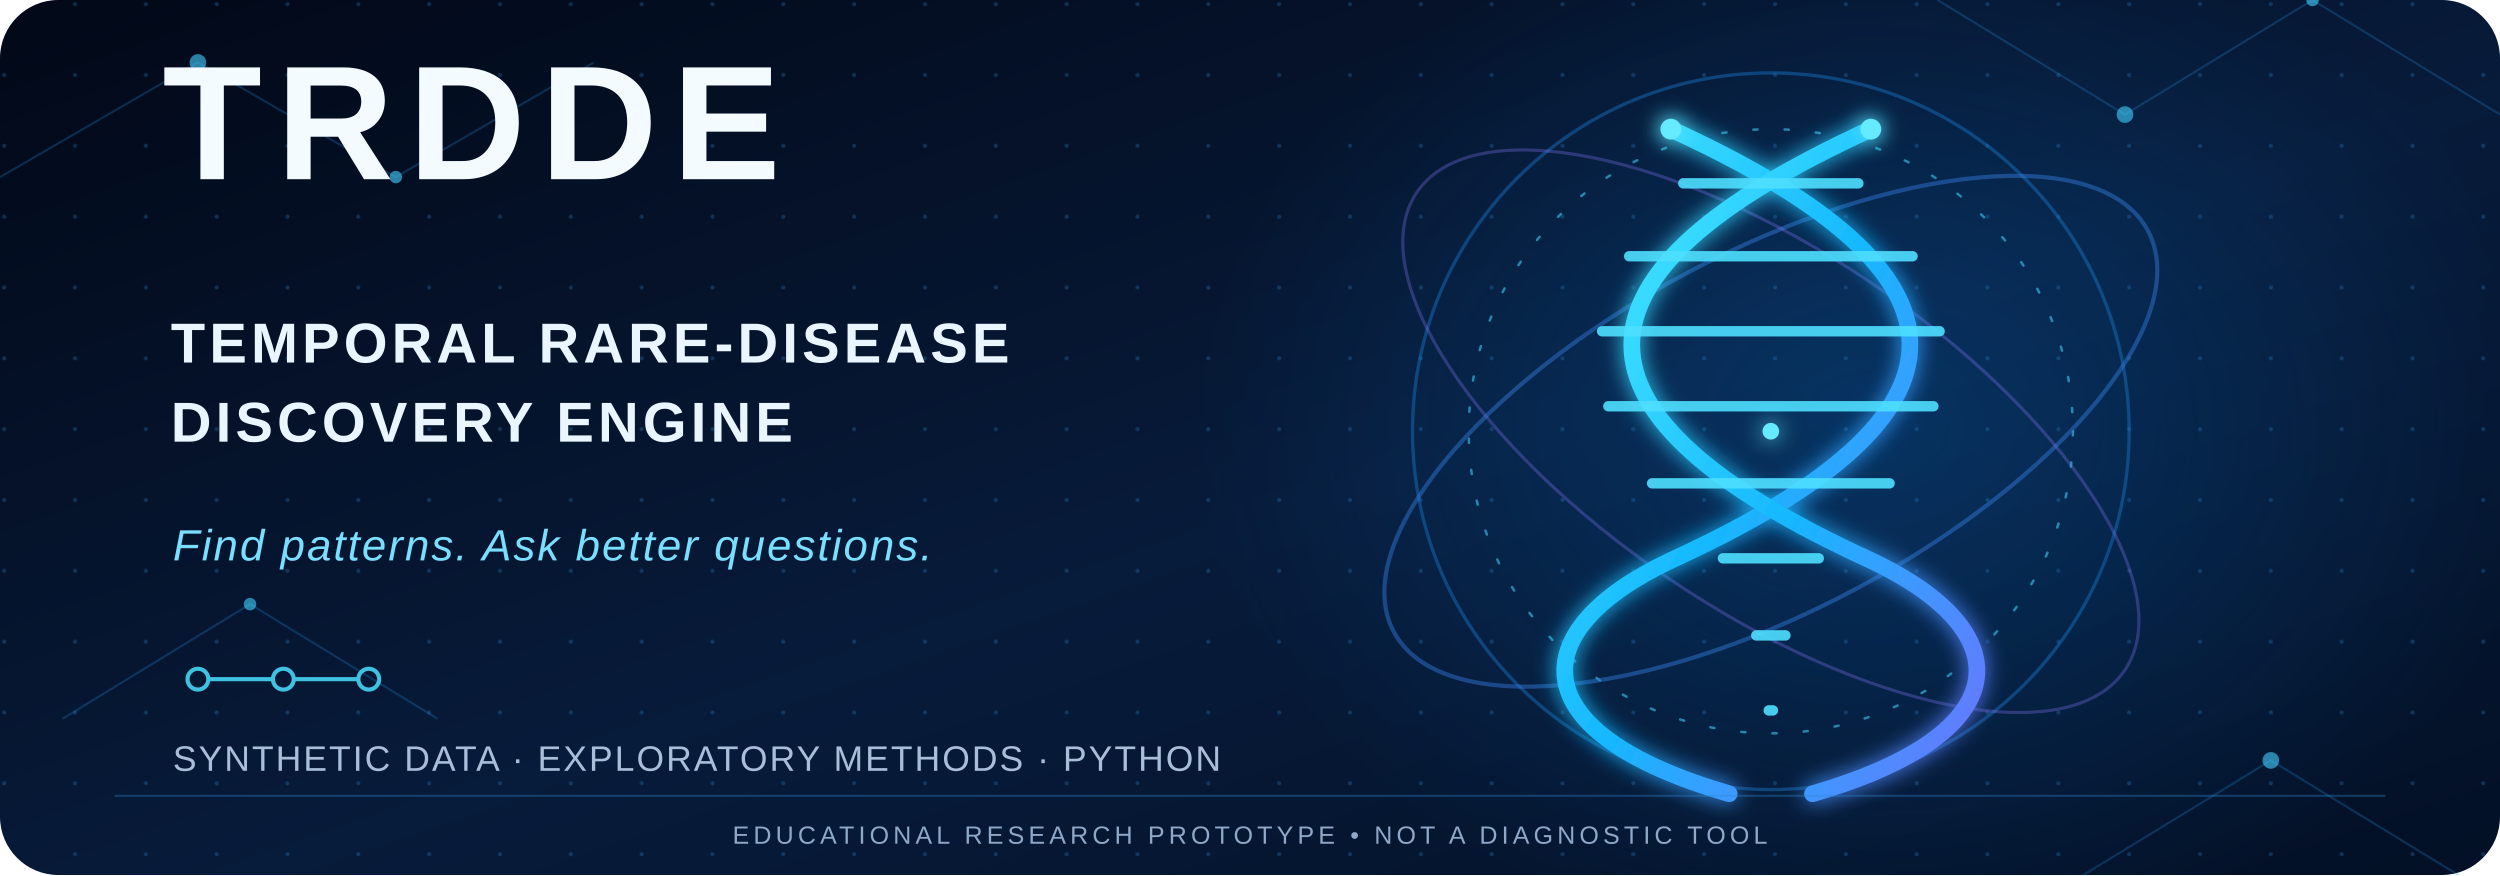
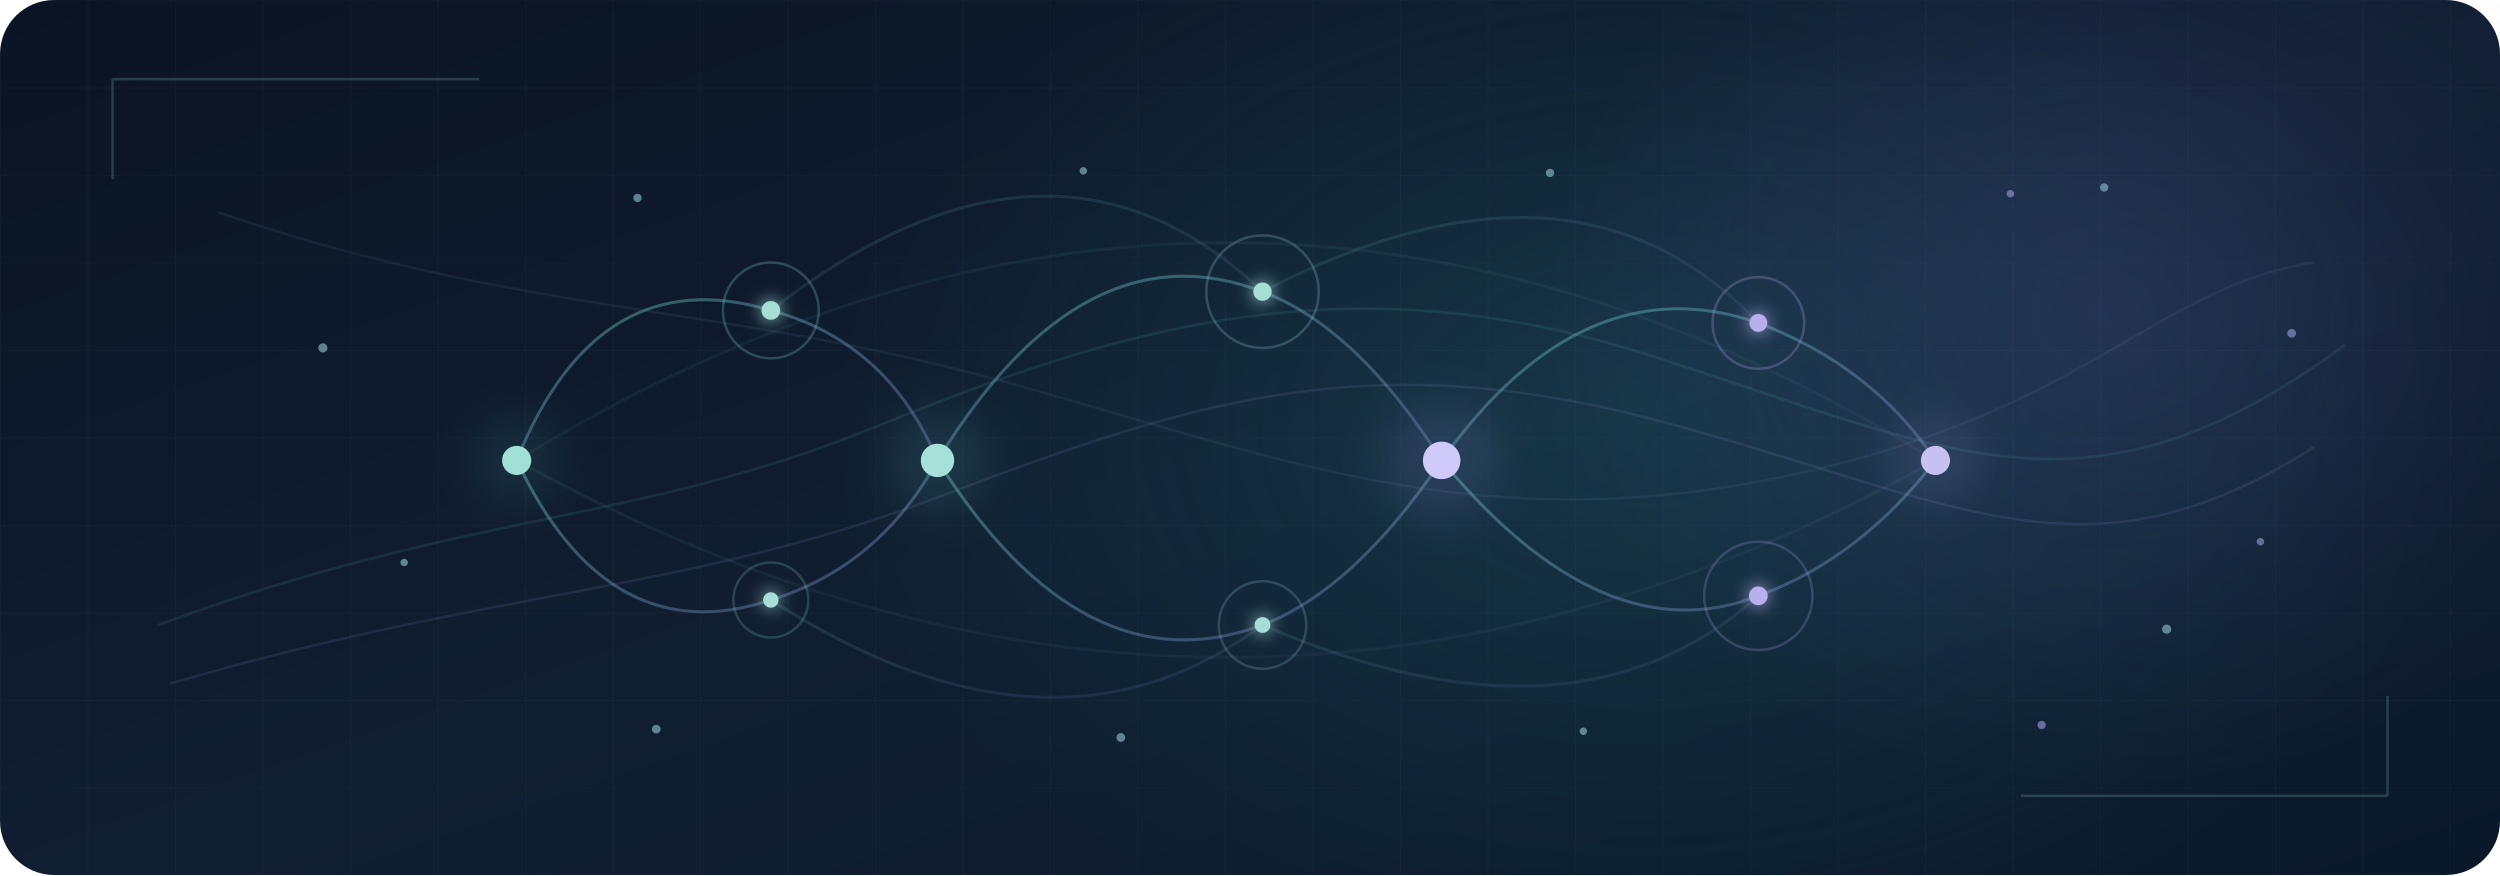
- <svg xmlns="http://www.w3.org/2000/svg" width="1200" height="420" viewBox="0 0 1200 420" role="img" aria-labelledby="title desc">
+ <svg xmlns="http://www.w3.org/2000/svg" width="1200" height="420" viewBox="0 0 1200 420" role="img" aria-labelledby="bannerTitle bannerDesc">
  <defs>
-     <linearGradient id="bg" x1="0" y1="0" x2="1" y2="1">
-       <stop offset="0" stop-color="#020817" />
-       <stop offset="0.55" stop-color="#071b3a" />
-       <stop offset="1" stop-color="#031026" />
+     <linearGradient id="background" x1="0" y1="0" x2="1" y2="1">
+       <stop offset="0" stop-color="#0b1424" />
+       <stop offset="0.52" stop-color="#101e31" />
+       <stop offset="1" stop-color="#0a1929" />
    </linearGradient>
-     <linearGradient id="cyan" x1="0" y1="0" x2="1" y2="1">
-       <stop offset="0" stop-color="#45e7ff" />
-       <stop offset="0.52" stop-color="#16b8ff" />
-       <stop offset="1" stop-color="#6b74ff" />
+     <radialGradient id="ambientA">
+       <stop offset="0" stop-color="#2c8d96" stop-opacity=".22" />
+       <stop offset="1" stop-color="#2c8d96" stop-opacity="0" />
+     </radialGradient>
+     <radialGradient id="ambientB">
+       <stop offset="0" stop-color="#7770c9" stop-opacity=".18" />
+       <stop offset="1" stop-color="#7770c9" stop-opacity="0" />
+     </radialGradient>
+     <linearGradient id="timeline" x1="0" y1="0" x2="1" y2="0">
+       <stop offset="0" stop-color="#5fc6bb" stop-opacity=".12" />
+       <stop offset=".3" stop-color="#72c9c4" stop-opacity=".78" />
+       <stop offset=".7" stop-color="#9d9ae5" stop-opacity=".82" />
+       <stop offset="1" stop-color="#9d9ae5" stop-opacity=".12" />
    </linearGradient>
-     <linearGradient id="violet" x1="0" y1="0" x2="1" y2="0">
-       <stop offset="0" stop-color="#8b7cff" stop-opacity="0.1" />
-       <stop offset="0.5" stop-color="#59dfff" stop-opacity="0.85" />
-       <stop offset="1" stop-color="#8b7cff" stop-opacity="0.1" />
+     <linearGradient id="linkA" x1="0" y1="0" x2="1" y2="1">
+       <stop offset="0" stop-color="#62c5b9" stop-opacity=".62" />
+       <stop offset="1" stop-color="#8c91dc" stop-opacity=".46" />
    </linearGradient>
-     <radialGradient id="halo">
-       <stop offset="0" stop-color="#0875d1" stop-opacity="0.28" />
-       <stop offset="1" stop-color="#0875d1" stop-opacity="0" />
-     </radialGradient>
-     <filter id="glow" x="-80%" y="-80%" width="260%" height="260%">
-       <feGaussianBlur stdDeviation="5" result="blur" />
+     <filter id="softGlow" x="-100%" y="-100%" width="300%" height="300%">
+       <feGaussianBlur stdDeviation="10" />
+     </filter>
+     <filter id="nodeGlow" x="-100%" y="-100%" width="300%" height="300%">
+       <feGaussianBlur stdDeviation="4" result="blur" />
      <feMerge>
        <feMergeNode in="blur" />
        <feMergeNode in="SourceGraphic" />
      </feMerge>
    </filter>
-     <pattern id="dots" width="34" height="34" patternUnits="userSpaceOnUse">
-       <circle cx="2" cy="2" r="1" fill="#3a91d8" opacity="0.25" />
+     <pattern id="fineGrid" width="42" height="42" patternUnits="userSpaceOnUse">
+       <path d="M42 0H0V42" fill="none" stroke="#9bb8c9" stroke-opacity=".035" stroke-width="1" />
    </pattern>
  </defs>
-   <rect width="1200" height="420" rx="28" fill="url(#bg)" />
-   <rect width="1200" height="420" rx="28" fill="url(#dots)" />
-   <ellipse cx="900" cy="205" rx="330" ry="255" fill="url(#halo)" />
-   <g fill="none" stroke="#2786d2" opacity="0.27">
-     <path d="M0 85 L95 30 L190 85 L285 30" />
-     <path d="M930 0 L1020 55 L1110 0 L1200 55" />
-     <path d="M1000 420 L1090 365 L1180 420" />
-     <path d="M30 345 L120 290 L210 345" />
+   <rect width="1200" height="420" rx="26" fill="url(#background)" />
+   <rect width="1200" height="420" rx="26" fill="url(#fineGrid)" />
+   <ellipse cx="790" cy="205" rx="390" ry="270" fill="url(#ambientA)" />
+   <ellipse cx="1010" cy="150" rx="270" ry="230" fill="url(#ambientB)" />
+   <g fill="none" stroke-linecap="round">
+     <path d="M76 300 C225 245 304 252 420 205 S645 124 790 170 S1001 257 1125 166" stroke="#5db9b2" stroke-opacity=".12" stroke-width="1.3" />
+     <path d="M82 328 C240 282 328 285 452 238 S660 165 800 203 S1002 284 1110 215" stroke="#9b98dd" stroke-opacity=".13" stroke-width="1.2" />
+     <path d="M105 102 C245 150 341 146 470 180 S699 260 850 230 S1031 139 1110 126" stroke="#7d9fbe" stroke-opacity=".1" stroke-width="1.2" />
  </g>
-   <g fill="#42cfff" opacity="0.6">
-     <circle cx="95" cy="30" r="4" />
-     <circle cx="190" cy="85" r="3" />
-     <circle cx="1020" cy="55" r="4" />
-     <circle cx="1110" cy="0" r="3" />
-     <circle cx="1090" cy="365" r="4" />
-     <circle cx="120" cy="290" r="3" />
+   <path d="M104 221 C240 221 288 221 382 221 S560 221 665 221 S855 221 1092 221" fill="none" stroke="url(#timeline)" stroke-width="2.4" stroke-linecap="round" />
+   <path d="M104 221 C240 221 288 221 382 221 S560 221 665 221 S855 221 1092 221" fill="none" stroke="#83d5ce" stroke-opacity=".16" stroke-width="13" filter="url(#softGlow)" />
+   <g fill="none" stroke="url(#linkA)" stroke-width="1.45" stroke-linecap="round" opacity=".72">
+     <path d="M248 221 Q287 124 370 149 Q426 164 450 221" />
+     <path d="M248 221 Q292 314 370 288 Q422 272 450 221" />
+     <path d="M450 221 Q520 107 606 140 Q651 157 692 221" />
+     <path d="M450 221 Q520 332 606 300 Q650 283 692 221" />
+     <path d="M692 221 Q760 126 844 155 Q899 176 929 221" />
+     <path d="M692 221 Q770 315 844 286 Q893 268 929 221" />
+     <path d="M370 149 Q505 44 606 140" stroke-opacity=".35" />
+     <path d="M370 288 Q505 375 606 300" stroke-opacity=".35" />
+     <path d="M606 140 Q756 62 844 155" stroke-opacity=".32" />
+     <path d="M606 300 Q756 365 844 286" stroke-opacity=".32" />
+     <path d="M248 221 Q590 12 929 221" stroke-opacity=".18" />
+     <path d="M248 221 Q590 410 929 221" stroke-opacity=".18" />
  </g>
-   <g transform="translate(850 207)" fill="none" stroke-linecap="round">
-     <circle r="172" stroke="#187bd2" stroke-width="1.6" opacity="0.42" />
-     <circle r="145" stroke="#40d9ff" stroke-width="1.2" stroke-dasharray="2 13" opacity="0.55" />
-     <ellipse rx="205" ry="86" stroke="#347de0" stroke-width="2" opacity="0.45" transform="rotate(-28)" />
-     <ellipse rx="205" ry="86" stroke="#8a79ff" stroke-width="1.5" opacity="0.3" transform="rotate(34)" />
-     <g filter="url(#glow)" stroke="url(#cyan)" stroke-width="8">
-       <path d="M-48 -145 C105 -75 105 -8 -48 62 C-120 96 -120 145 -20 174" />
-       <path d="M48 -145 C-105 -75 -105 -8 48 62 C120 96 120 145 20 174" />
-     </g>
-     <g stroke="#4edfff" stroke-width="5" opacity="0.9">
-       <path d="M-42 -119 L42 -119 M-68 -84 L68 -84 M-81 -48 L81 -48 M-78 -12 L78 -12 M-57 25 L57 25 M-23 61 L23 61 M-7 98 L7 98 M-1 134 L1 134" />
-     </g>
-     <g fill="#65eaff" stroke="none" filter="url(#glow)">
-       <circle cx="-48" cy="-145" r="5" />
-       <circle cx="48" cy="-145" r="5" />
-       <circle cx="0" cy="0" r="4" />
-     </g>
+   <g fill="none" stroke-width="1.2">
+     <circle cx="370" cy="149" r="23" stroke="#77c9bd" stroke-opacity=".28" />
+     <circle cx="370" cy="288" r="18" stroke="#77c9bd" stroke-opacity=".23" />
+     <circle cx="606" cy="140" r="27" stroke="#8bbbc8" stroke-opacity=".28" />
+     <circle cx="606" cy="300" r="21" stroke="#8bbbc8" stroke-opacity=".24" />
+     <circle cx="844" cy="155" r="22" stroke="#aaa0e6" stroke-opacity=".28" />
+     <circle cx="844" cy="286" r="26" stroke="#aaa0e6" stroke-opacity=".24" />
  </g>
-   <g transform="translate(78 86)">
-     <text x="0" y="0" fill="#f4fbff" font-family="Arial, Helvetica, sans-serif" font-size="78" font-weight="700" letter-spacing="7">TRDDE</text>
-     <path d="M4 34 H570" stroke="url(#cyan)" stroke-width="3" />
-     <text x="4" y="88" fill="#e9f5ff" font-family="Arial, Helvetica, sans-serif" font-size="27" font-weight="600" letter-spacing="2">TEMPORAL RARE-DISEASE</text>
-     <text x="4" y="126" fill="#e9f5ff" font-family="Arial, Helvetica, sans-serif" font-size="27" font-weight="600" letter-spacing="2">DISCOVERY ENGINE</text>
-     <text x="5" y="183" fill="#78dfff" font-family="Arial, Helvetica, sans-serif" font-size="21" font-style="italic" letter-spacing="1">Find patterns. Ask better questions.</text>
-     <g transform="translate(6 240)" fill="none" stroke="#49dfff" stroke-width="2" opacity="0.85">
-       <circle cx="11" cy="0" r="5" />
-       <circle cx="52" cy="0" r="5" />
-       <circle cx="93" cy="0" r="5" />
-       <path d="M16 0 H47 M57 0 H88" />
-     </g>
-     <text x="5" y="284" fill="#a9bfd9" font-family="Arial, Helvetica, sans-serif" font-size="17" letter-spacing="1">SYNTHETIC DATA  ·  EXPLORATORY METHODS  ·  PYTHON</text>
+   <g fill="#a6ddd4" filter="url(#nodeGlow)">
+     <circle cx="370" cy="149" r="4.5" />
+     <circle cx="370" cy="288" r="3.7" />
+     <circle cx="606" cy="140" r="4.4" />
+     <circle cx="606" cy="300" r="3.8" />
  </g>
-   <path d="M55 382 H1145" stroke="#2b85d0" stroke-width="1" opacity="0.35" />
-   <text x="600" y="405" fill="#8fa8c8" font-family="Arial, Helvetica, sans-serif" font-size="12" text-anchor="middle" letter-spacing="2">EDUCATIONAL RESEARCH PROTOTYPE  •  NOT A DIAGNOSTIC TOOL</text>
+   <g fill="#b7b0ed" filter="url(#nodeGlow)">
+     <circle cx="844" cy="155" r="4.3" />
+     <circle cx="844" cy="286" r="4.5" />
+   </g>
+   <g>
+     <circle cx="248" cy="221" r="21" fill="#5abbb3" opacity=".12" filter="url(#softGlow)" />
+     <circle cx="248" cy="221" r="7" fill="#a2e0d5" />
+     <circle cx="450" cy="221" r="25" fill="#62c6bd" opacity=".13" filter="url(#softGlow)" />
+     <circle cx="450" cy="221" r="8" fill="#a7e0d8" />
+     <circle cx="692" cy="221" r="29" fill="#9a98e4" opacity=".14" filter="url(#softGlow)" />
+     <circle cx="692" cy="221" r="9" fill="#d0cafa" />
+     <circle cx="929" cy="221" r="22" fill="#a29ce6" opacity=".13" filter="url(#softGlow)" />
+     <circle cx="929" cy="221" r="7" fill="#c7c1f1" />
+   </g>
+   <g fill="#85b9c5" opacity=".66">
+     <circle cx="155" cy="167" r="2.2" />
+     <circle cx="194" cy="270" r="1.8" />
+     <circle cx="306" cy="95" r="2" />
+     <circle cx="315" cy="350" r="2.1" />
+     <circle cx="520" cy="82" r="1.8" />
+     <circle cx="538" cy="354" r="2.1" />
+     <circle cx="744" cy="83" r="2" />
+     <circle cx="760" cy="351" r="1.8" />
+     <circle cx="1010" cy="90" r="2" />
+     <circle cx="1040" cy="302" r="2.2" />
+   </g>
+   <g fill="#a6a0df" opacity=".58">
+     <circle cx="1100" cy="160" r="2.1" />
+     <circle cx="1085" cy="260" r="1.8" />
+     <circle cx="965" cy="93" r="1.8" />
+     <circle cx="980" cy="348" r="2" />
+   </g>
+   <path d="M54 38H230 M54 38V86 M1146 382H970 M1146 382V334" fill="none" stroke="#91c8cb" stroke-opacity=".22" stroke-width="1.2" />
</svg>
